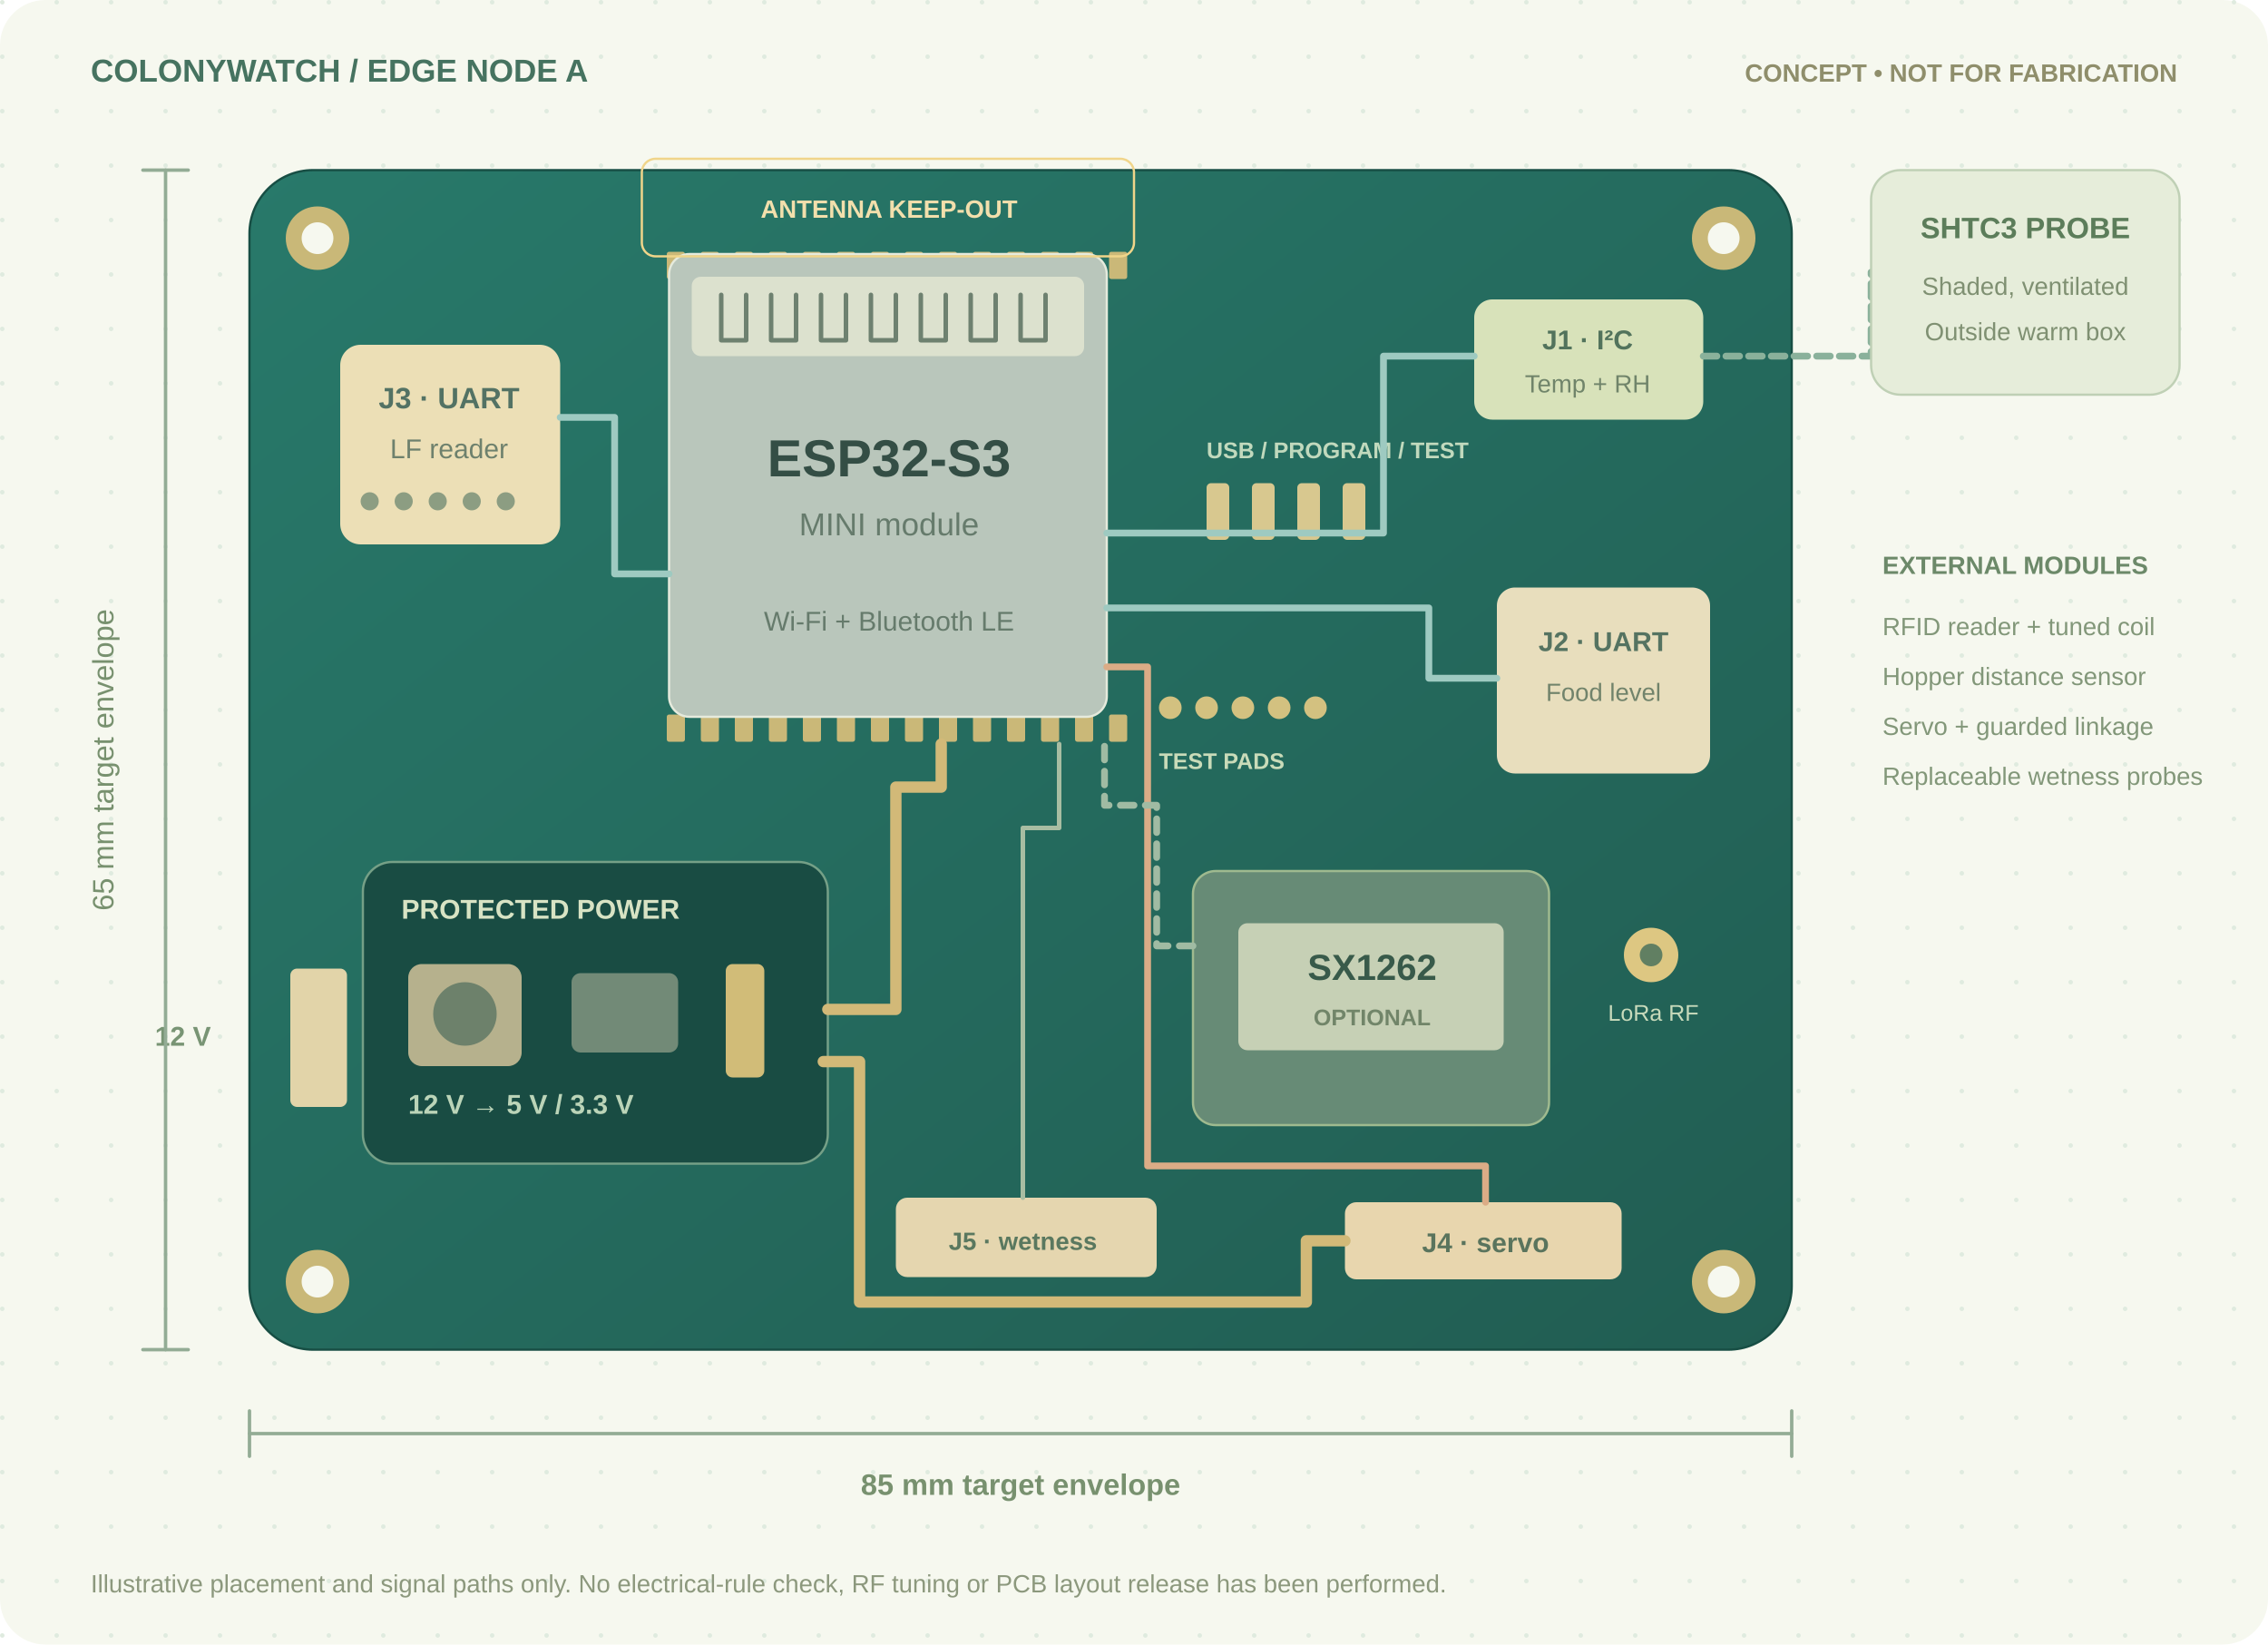
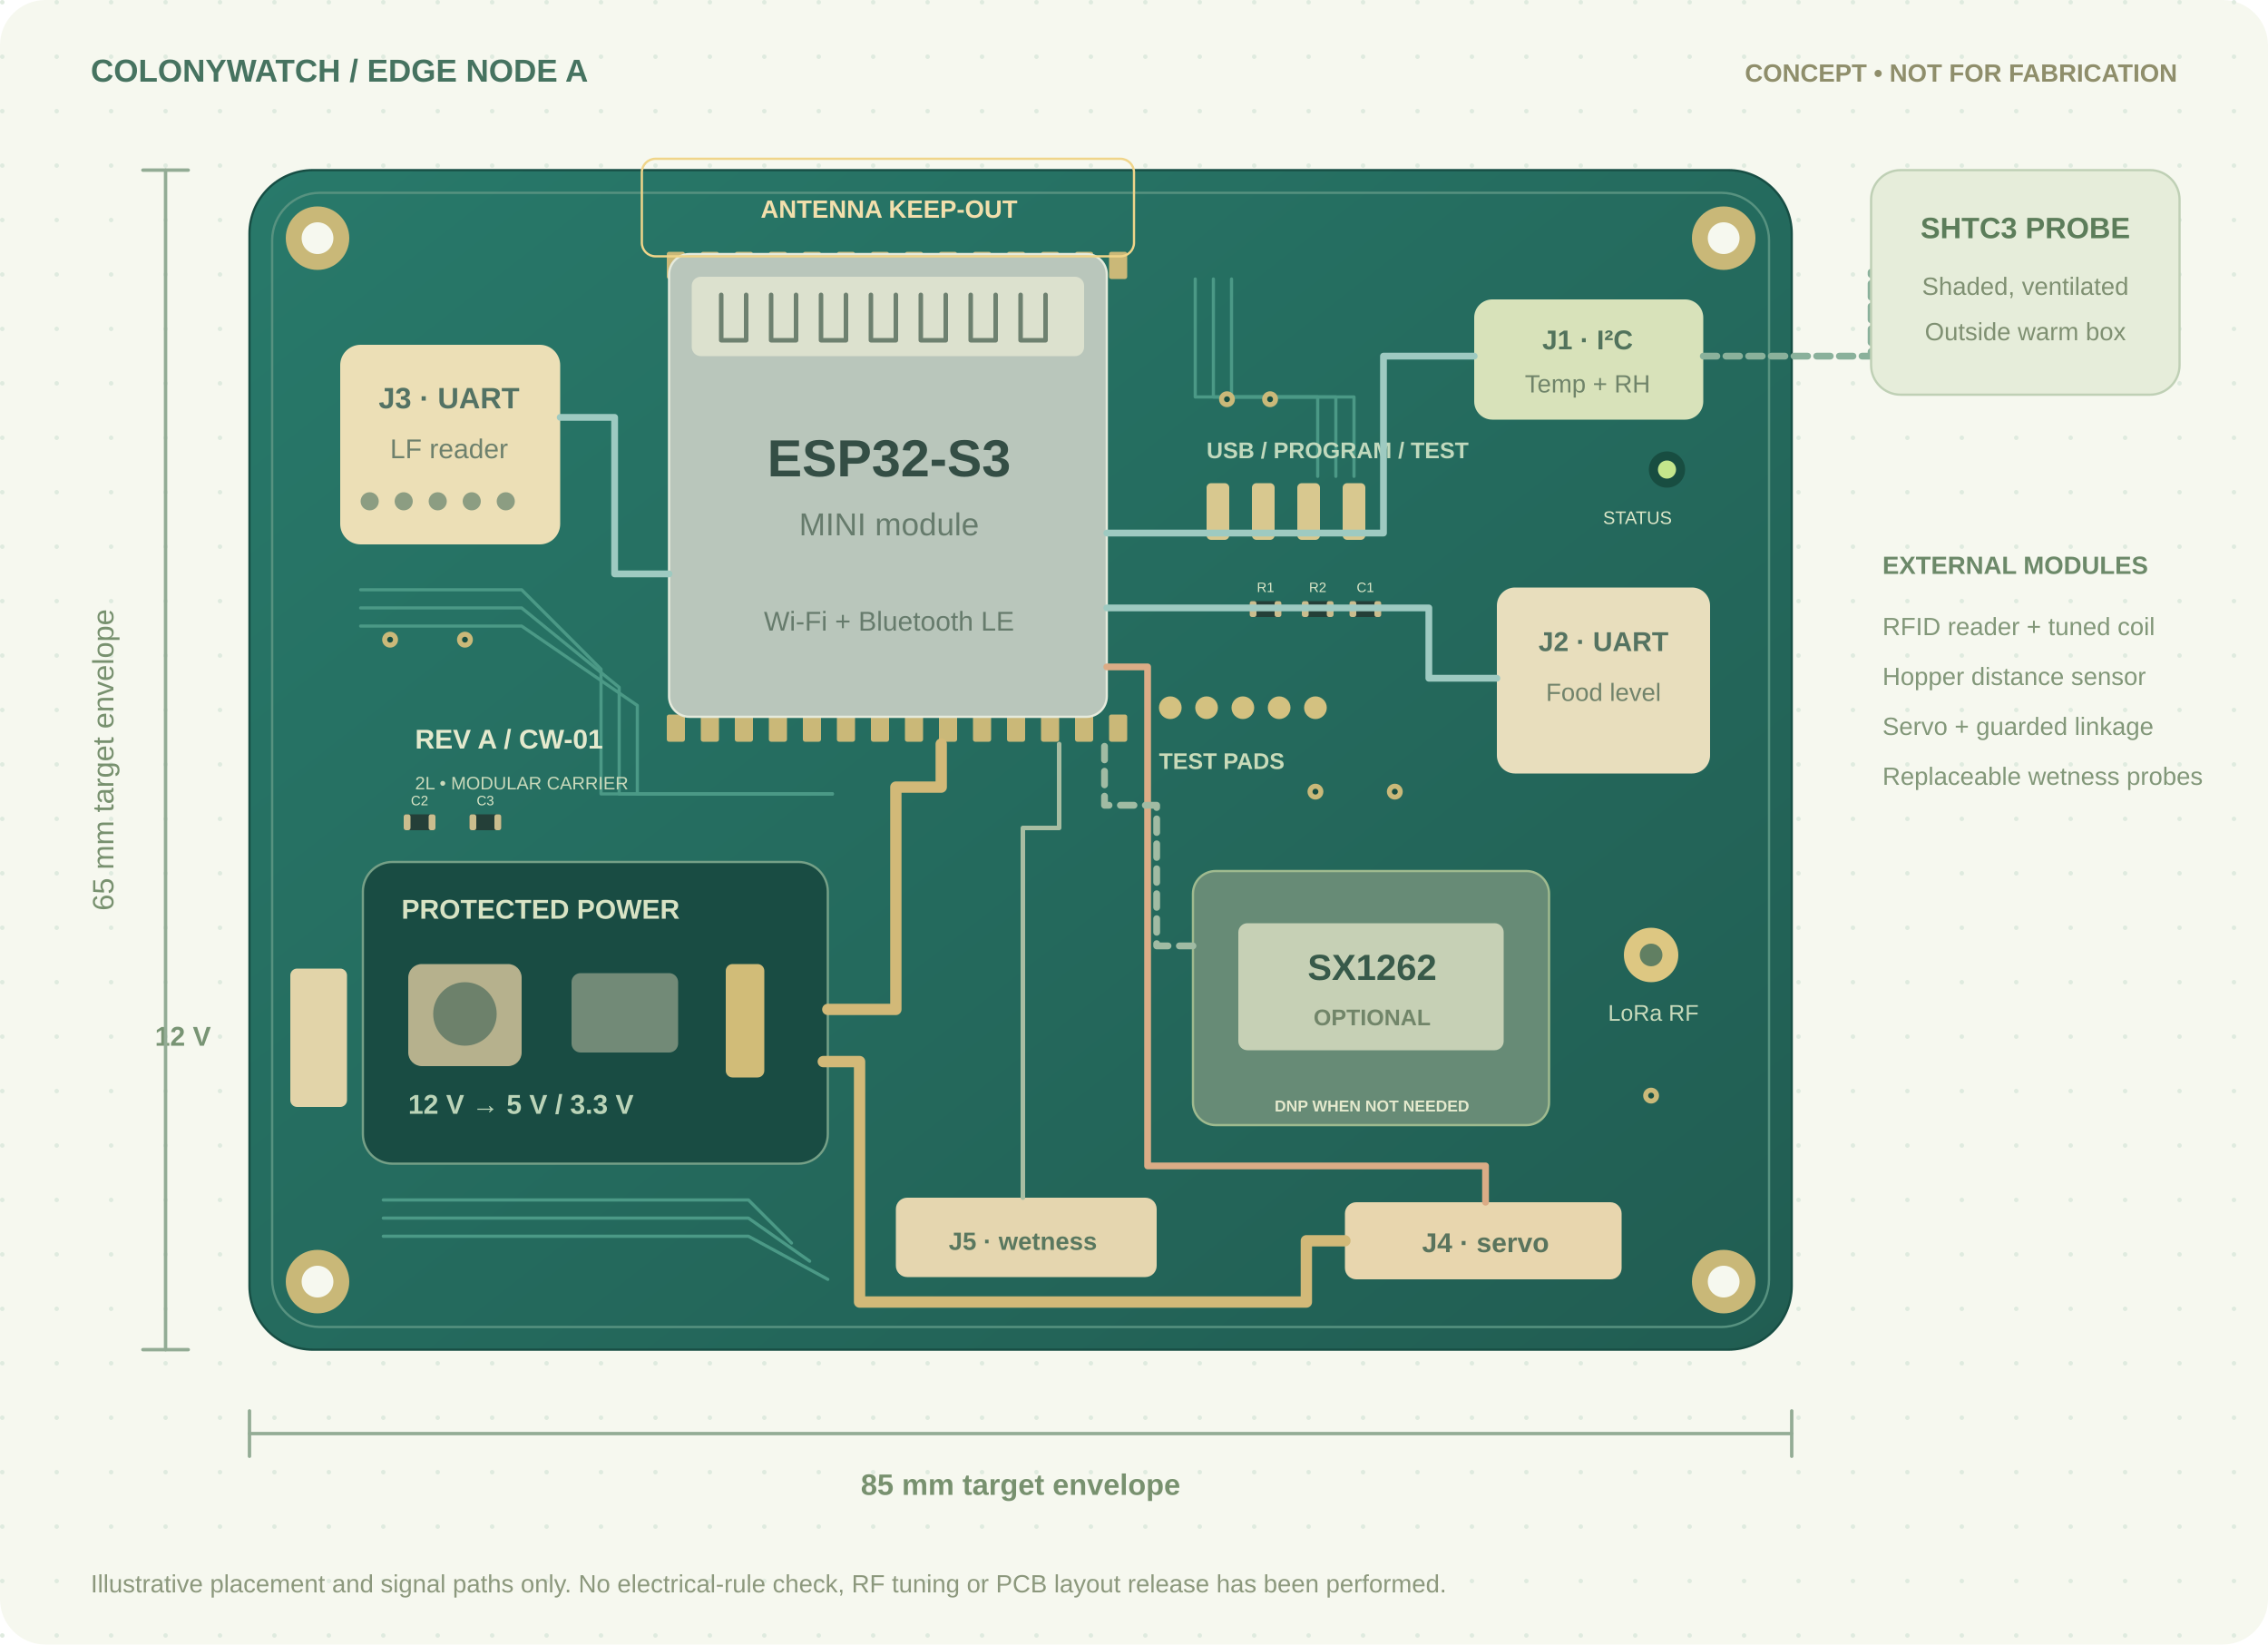
<svg xmlns="http://www.w3.org/2000/svg" width="1000" height="725" viewBox="0 0 1000 725" role="img" aria-labelledby="title desc">
  <defs>
    <pattern id="grid" width="24" height="24" patternUnits="userSpaceOnUse">
      <circle cx="1" cy="1" r="1" fill="#dfebdf" />
    </pattern>
    <linearGradient id="pcb" x2="1" y2="1">
      <stop stop-color="#28796a" />
      <stop offset="1" stop-color="#215d52" />
    </linearGradient>
    <marker id="arrow" markerWidth="8" markerHeight="8" refX="6" refY="4" orient="auto">
      <path d="M1 1 6 4 1 7" fill="none" stroke="#7b9c88" stroke-width="1.3" />
    </marker>
  </defs>
  <g font-family="Arial, sans-serif">
    <rect x="0" y="0" width="1000" height="725" rx="20" fill="#f6f8ef" stroke="none" />
    <rect width="1000" height="725" fill="url(#grid)" />
    <text x="40" y="36" font-size="14" fill="#467360" font-weight="700" text-anchor="start">COLONYWATCH / EDGE NODE A</text>
    <text x="960" y="36" font-size="11" fill="#8f8e6b" font-weight="600" text-anchor="end">CONCEPT • NOT FOR FABRICATION</text>
    <rect x="110" y="75" width="680" height="520" rx="28" fill="url(#pcb)" stroke="#174e44" />
+     <rect x="120" y="85" width="660" height="500" rx="21" fill="none" stroke="#579280" />
+     <polyline points="159,260 230,260 265,295 265,350 367,350" fill="none" stroke="#4b9986" stroke-width="1.4" stroke-linejoin="round" stroke-linecap="round" stroke-dasharray="" />
+     <polyline points="527,123 527,175 581,175 581,210" fill="none" stroke="#4b9986" stroke-width="1.4" stroke-linejoin="round" stroke-linecap="round" stroke-dasharray="" />
+     <polyline points="169,529 330,529 349,548" fill="none" stroke="#4b9986" stroke-width="1.4" stroke-linejoin="round" stroke-linecap="round" stroke-dasharray="" />
+     <polyline points="159,268 230,268 273,303 273,350 367,350" fill="none" stroke="#4b9986" stroke-width="1.4" stroke-linejoin="round" stroke-linecap="round" stroke-dasharray="" />
+     <polyline points="535,123 535,175 589,175 589,210" fill="none" stroke="#4b9986" stroke-width="1.4" stroke-linejoin="round" stroke-linecap="round" stroke-dasharray="" />
+     <polyline points="169,537 330,537 357,556" fill="none" stroke="#4b9986" stroke-width="1.4" stroke-linejoin="round" stroke-linecap="round" stroke-dasharray="" />
+     <polyline points="159,276 230,276 281,311 281,350 367,350" fill="none" stroke="#4b9986" stroke-width="1.4" stroke-linejoin="round" stroke-linecap="round" stroke-dasharray="" />
+     <polyline points="543,123 543,175 597,175 597,210" fill="none" stroke="#4b9986" stroke-width="1.4" stroke-linejoin="round" stroke-linecap="round" stroke-dasharray="" />
+     <polyline points="169,545 330,545 365,564" fill="none" stroke="#4b9986" stroke-width="1.4" stroke-linejoin="round" stroke-linecap="round" stroke-dasharray="" />
+     <circle cx="172" cy="282" r="3.5" fill="#cab979" />
+     <circle cx="172" cy="282" r="1.3" fill="#174f43" />
+     <circle cx="205" cy="282" r="3.5" fill="#cab979" />
+     <circle cx="205" cy="282" r="1.3" fill="#174f43" />
+     <circle cx="541" cy="176" r="3.5" fill="#cab979" />
+     <circle cx="541" cy="176" r="1.3" fill="#174f43" />
+     <circle cx="560" cy="176" r="3.5" fill="#cab979" />
+     <circle cx="560" cy="176" r="1.3" fill="#174f43" />
+     <circle cx="580" cy="349" r="3.5" fill="#cab979" />
+     <circle cx="580" cy="349" r="1.3" fill="#174f43" />
+     <circle cx="615" cy="349" r="3.5" fill="#cab979" />
+     <circle cx="615" cy="349" r="1.3" fill="#174f43" />
+     <circle cx="728" cy="483" r="3.5" fill="#cab979" />
+     <circle cx="728" cy="483" r="1.3" fill="#174f43" />
    <circle cx="140" cy="105" r="14" fill="#c9b878" />
    <circle cx="140" cy="105" r="7" fill="#f6f8ef" />
    <circle cx="140" cy="565" r="14" fill="#c9b878" />
    <circle cx="140" cy="565" r="7" fill="#f6f8ef" />
    <circle cx="760" cy="105" r="14" fill="#c9b878" />
    <circle cx="760" cy="105" r="7" fill="#f6f8ef" />
    <circle cx="760" cy="565" r="14" fill="#c9b878" />
    <circle cx="760" cy="565" r="7" fill="#f6f8ef" />
    <rect x="294" y="315" width="8" height="12" rx="1" fill="#cab878" stroke="none" />
    <rect x="294" y="111" width="8" height="12" rx="1" fill="#cab878" stroke="none" />
    <rect x="309" y="315" width="8" height="12" rx="1" fill="#cab878" stroke="none" />
    <rect x="309" y="111" width="8" height="12" rx="1" fill="#cab878" stroke="none" />
    <rect x="324" y="315" width="8" height="12" rx="1" fill="#cab878" stroke="none" />
    <rect x="324" y="111" width="8" height="12" rx="1" fill="#cab878" stroke="none" />
    <rect x="339" y="315" width="8" height="12" rx="1" fill="#cab878" stroke="none" />
    <rect x="339" y="111" width="8" height="12" rx="1" fill="#cab878" stroke="none" />
    <rect x="354" y="315" width="8" height="12" rx="1" fill="#cab878" stroke="none" />
    <rect x="354" y="111" width="8" height="12" rx="1" fill="#cab878" stroke="none" />
    <rect x="369" y="315" width="8" height="12" rx="1" fill="#cab878" stroke="none" />
    <rect x="369" y="111" width="8" height="12" rx="1" fill="#cab878" stroke="none" />
    <rect x="384" y="315" width="8" height="12" rx="1" fill="#cab878" stroke="none" />
    <rect x="384" y="111" width="8" height="12" rx="1" fill="#cab878" stroke="none" />
    <rect x="399" y="315" width="8" height="12" rx="1" fill="#cab878" stroke="none" />
    <rect x="399" y="111" width="8" height="12" rx="1" fill="#cab878" stroke="none" />
    <rect x="414" y="315" width="8" height="12" rx="1" fill="#cab878" stroke="none" />
    <rect x="414" y="111" width="8" height="12" rx="1" fill="#cab878" stroke="none" />
    <rect x="429" y="315" width="8" height="12" rx="1" fill="#cab878" stroke="none" />
    <rect x="429" y="111" width="8" height="12" rx="1" fill="#cab878" stroke="none" />
    <rect x="444" y="315" width="8" height="12" rx="1" fill="#cab878" stroke="none" />
    <rect x="444" y="111" width="8" height="12" rx="1" fill="#cab878" stroke="none" />
    <rect x="459" y="315" width="8" height="12" rx="1" fill="#cab878" stroke="none" />
    <rect x="459" y="111" width="8" height="12" rx="1" fill="#cab878" stroke="none" />
    <rect x="474" y="315" width="8" height="12" rx="1" fill="#cab878" stroke="none" />
    <rect x="474" y="111" width="8" height="12" rx="1" fill="#cab878" stroke="none" />
    <rect x="489" y="315" width="8" height="12" rx="1" fill="#cab878" stroke="none" />
    <rect x="489" y="111" width="8" height="12" rx="1" fill="#cab878" stroke="none" />
    <rect x="295" y="112" width="193" height="204" rx="9" fill="#b9c6bb" stroke="#e5eadc" />
    <rect x="305" y="122" width="173" height="35" rx="4" fill="#dce1ce" stroke="none" />
    <polyline points="318,130 318,150 329,150 329,130" fill="none" stroke="#6e8170" stroke-width="2" stroke-linejoin="round" stroke-linecap="round" stroke-dasharray="" />
    <polyline points="340,130 340,150 351,150 351,130" fill="none" stroke="#6e8170" stroke-width="2" stroke-linejoin="round" stroke-linecap="round" stroke-dasharray="" />
    <polyline points="362,130 362,150 373,150 373,130" fill="none" stroke="#6e8170" stroke-width="2" stroke-linejoin="round" stroke-linecap="round" stroke-dasharray="" />
    <polyline points="384,130 384,150 395,150 395,130" fill="none" stroke="#6e8170" stroke-width="2" stroke-linejoin="round" stroke-linecap="round" stroke-dasharray="" />
    <polyline points="406,130 406,150 417,150 417,130" fill="none" stroke="#6e8170" stroke-width="2" stroke-linejoin="round" stroke-linecap="round" stroke-dasharray="" />
    <polyline points="428,130 428,150 439,150 439,130" fill="none" stroke="#6e8170" stroke-width="2" stroke-linejoin="round" stroke-linecap="round" stroke-dasharray="" />
    <polyline points="450,130 450,150 461,150 461,130" fill="none" stroke="#6e8170" stroke-width="2" stroke-linejoin="round" stroke-linecap="round" stroke-dasharray="" />
    <text x="392" y="210" font-size="23" fill="#344e45" font-weight="700" text-anchor="middle">ESP32-S3</text>
    <text x="392" y="236" font-size="14" fill="#667b6c" font-weight="500" text-anchor="middle">MINI module</text>
    <text x="392" y="278" font-size="12" fill="#667b6c" font-weight="500" text-anchor="middle">Wi-Fi + Bluetooth LE</text>
    <rect x="283" y="70" width="217" height="43" rx="6" fill="none" stroke="#f0d58a" />
    <text x="392" y="96" font-size="11" fill="#f2dfac" font-weight="600" text-anchor="middle">ANTENNA KEEP-OUT</text>
    <rect x="150" y="152" width="97" height="88" rx="9" fill="#ecdfb6" stroke="none" />
    <text x="198" y="180" font-size="13" fill="#537264" font-weight="700" text-anchor="middle">J3 · UART</text>
    <text x="198" y="202" font-size="12" fill="#6e816d" font-weight="500" text-anchor="middle">LF reader</text>
    <circle cx="163" cy="221" r="4" fill="#8c9d82" />
    <circle cx="178" cy="221" r="4" fill="#8c9d82" />
    <circle cx="193" cy="221" r="4" fill="#8c9d82" />
    <circle cx="208" cy="221" r="4" fill="#8c9d82" />
    <circle cx="223" cy="221" r="4" fill="#8c9d82" />
    <rect x="660" y="259" width="94" height="82" rx="8" fill="#e8debd" stroke="none" />
    <text x="707" y="287" font-size="12" fill="#557361" font-weight="700" text-anchor="middle">J2 · UART</text>
    <text x="707" y="309" font-size="11" fill="#71836b" font-weight="500" text-anchor="middle">Food level</text>
    <rect x="160" y="380" width="205" height="133" rx="13" fill="#194c43" stroke="#75a087" />
    <text x="177" y="405" font-size="12" fill="#d8e3c4" font-weight="700" text-anchor="start">PROTECTED POWER</text>
    <rect x="180" y="425" width="50" height="45" rx="6" fill="#b6b18d" stroke="none" />
    <circle cx="205" cy="447" r="14" fill="#6d816b" />
    <rect x="252" y="429" width="47" height="35" rx="4" fill="#728a77" stroke="none" />
    <rect x="320" y="425" width="17" height="50" rx="3" fill="#d1bc78" stroke="none" />
    <text x="180" y="491" font-size="12" fill="#bbd4b8" font-weight="600" text-anchor="start">12 V → 5 V / 3.3 V</text>
    <rect x="128" y="427" width="25" height="61" rx="3" fill="#e2d4a9" stroke="none" />
    <text x="93" y="461" font-size="12" fill="#789474" font-weight="600" text-anchor="end">12 V</text>
    <rect x="526" y="384" width="157" height="112" rx="10" fill="#678b76" stroke="#9fba8f" />
    <rect x="546" y="407" width="117" height="56" rx="4" fill="#c6d0b5" stroke="none" />
    <text x="605" y="432" font-size="16" fill="#385a4a" font-weight="700" text-anchor="middle">SX1262</text>
    <text x="605" y="452" font-size="10" fill="#718569" font-weight="600" text-anchor="middle">OPTIONAL</text>
    <circle cx="728" cy="421" r="12" fill="#ddc782" />
    <circle cx="728" cy="421" r="5" fill="#617f62" />
    <text x="729" y="450" font-size="10" fill="#c8dabb" font-weight="500" text-anchor="middle">LoRa RF</text>
    <rect x="395" y="528" width="115" height="35" rx="5" fill="#e5d6af" stroke="none" />
    <text x="451" y="551" font-size="11" fill="#5a785f" font-weight="600" text-anchor="middle">J5 · wetness</text>
    <rect x="593" y="530" width="122" height="34" rx="5" fill="#e8d6ae" stroke="none" />
    <text x="655" y="552" font-size="12" fill="#5a745d" font-weight="600" text-anchor="middle">J4 · servo</text>
    <rect x="650" y="132" width="101" height="53" rx="8" fill="#d8e2ba" stroke="none" />
    <text x="700" y="154" font-size="12" fill="#52735c" font-weight="700" text-anchor="middle">J1 · I²C</text>
    <text x="700" y="173" font-size="11" fill="#70846a" font-weight="500" text-anchor="middle">Temp + RH</text>
    <rect x="532" y="213" width="10" height="25" rx="2" fill="#d8c88f" stroke="none" />
    <rect x="552" y="213" width="10" height="25" rx="2" fill="#d8c88f" stroke="none" />
    <rect x="572" y="213" width="10" height="25" rx="2" fill="#d8c88f" stroke="none" />
    <rect x="592" y="213" width="10" height="25" rx="2" fill="#d8c88f" stroke="none" />
    <text x="532" y="202" font-size="10" fill="#c1d9bd" font-weight="600" text-anchor="start">USB / PROGRAM / TEST</text>
    <circle cx="516" cy="312" r="5" fill="#d3c180" />
    <circle cx="532" cy="312" r="5" fill="#d3c180" />
    <circle cx="548" cy="312" r="5" fill="#d3c180" />
    <circle cx="564" cy="312" r="5" fill="#d3c180" />
    <circle cx="580" cy="312" r="5" fill="#d3c180" />
    <text x="511" y="339" font-size="10" fill="#c9dbb9" font-weight="600" text-anchor="start">TEST PADS</text>
+     <text x="183" y="330" font-size="12" fill="#e4e9cd" font-weight="700" text-anchor="start">REV A / CW-01</text>
+     <text x="183" y="348" font-size="8" fill="#c9d9bb" font-weight="500" text-anchor="start">2L  •  MODULAR CARRIER</text>
+     <rect x="551" y="265" width="14" height="7" rx="1" fill="#243f38" stroke="none" />
+     <rect x="551" y="265" width="3" height="7" rx="1" fill="#cabd8e" stroke="none" />
+     <rect x="562" y="265" width="3" height="7" rx="1" fill="#cabd8e" stroke="none" />
+     <text x="558" y="261" font-size="6" fill="#dce7c8" font-weight="500" text-anchor="middle">R1</text>
+     <rect x="574" y="265" width="14" height="7" rx="1" fill="#243f38" stroke="none" />
+     <rect x="574" y="265" width="3" height="7" rx="1" fill="#cabd8e" stroke="none" />
+     <rect x="585" y="265" width="3" height="7" rx="1" fill="#cabd8e" stroke="none" />
+     <text x="581" y="261" font-size="6" fill="#dce7c8" font-weight="500" text-anchor="middle">R2</text>
+     <rect x="595" y="265" width="14" height="7" rx="1" fill="#243f38" stroke="none" />
+     <rect x="595" y="265" width="3" height="7" rx="1" fill="#cabd8e" stroke="none" />
+     <rect x="606" y="265" width="3" height="7" rx="1" fill="#cabd8e" stroke="none" />
+     <text x="602" y="261" font-size="6" fill="#dce7c8" font-weight="500" text-anchor="middle">C1</text>
+     <rect x="178" y="359" width="14" height="7" rx="1" fill="#243f38" stroke="none" />
+     <rect x="178" y="359" width="3" height="7" rx="1" fill="#cabd8e" stroke="none" />
+     <rect x="189" y="359" width="3" height="7" rx="1" fill="#cabd8e" stroke="none" />
+     <text x="185" y="355" font-size="6" fill="#dce7c8" font-weight="500" text-anchor="middle">C2</text>
+     <rect x="207" y="359" width="14" height="7" rx="1" fill="#243f38" stroke="none" />
+     <rect x="207" y="359" width="3" height="7" rx="1" fill="#cabd8e" stroke="none" />
+     <rect x="218" y="359" width="3" height="7" rx="1" fill="#cabd8e" stroke="none" />
+     <text x="214" y="355" font-size="6" fill="#dce7c8" font-weight="500" text-anchor="middle">C3</text>
+     <circle cx="735" cy="207" r="8" fill="#184d41" />
+     <circle cx="735" cy="207" r="4" fill="#c4e68c" />
+     <text x="722" y="231" font-size="8" fill="#dce7c8" font-weight="500" text-anchor="middle">STATUS</text>
+     <text x="562" y="490" font-size="7" fill="#e4e9cd" font-weight="600" text-anchor="start">DNP WHEN NOT NEEDED</text>
    <polyline points="247,184 271,184 271,253 295,253" fill="none" stroke="#9ecac1" stroke-width="3" stroke-linejoin="round" stroke-linecap="round" stroke-dasharray="" />
    <polyline points="488,235 610,235 610,157 650,157" fill="none" stroke="#9ecac1" stroke-width="3" stroke-linejoin="round" stroke-linecap="round" stroke-dasharray="" />
    <polyline points="488,268 630,268 630,299 660,299" fill="none" stroke="#9ecac1" stroke-width="3" stroke-linejoin="round" stroke-linecap="round" stroke-dasharray="" />
    <polyline points="365,445 395,445 395,347 415,347 415,328" fill="none" stroke="#d2b978" stroke-width="5" stroke-linejoin="round" stroke-linecap="round" stroke-dasharray="" />
    <polyline points="363,468 379,468 379,574 576,574 576,547 593,547" fill="none" stroke="#d2b978" stroke-width="5" stroke-linejoin="round" stroke-linecap="round" stroke-dasharray="" />
    <polyline points="451,528 451,365 467,365 467,328" fill="none" stroke="#a8bda2" stroke-width="2" stroke-linejoin="round" stroke-linecap="round" stroke-dasharray="" />
    <polyline points="655,530 655,514 506,514 506,294 488,294" fill="none" stroke="#dbac86" stroke-width="3" stroke-linejoin="round" stroke-linecap="round" stroke-dasharray="" />
    <polyline points="526,417 510,417 510,355 487,355 487,328" fill="none" stroke="#a0bba3" stroke-width="3" stroke-linejoin="round" stroke-linecap="round" stroke-dasharray="6 5" />
    <polyline points="751,157 825,157 825,120" fill="none" stroke="#8ab19b" stroke-width="3" stroke-linejoin="round" stroke-linecap="round" stroke-dasharray="6 4" />
    <rect x="825" y="75" width="136" height="99" rx="13" fill="#e6edda" stroke="#bfd0b5" />
    <text x="893" y="105" font-size="13" fill="#5c7d5a" font-weight="700" text-anchor="middle">SHTC3 PROBE</text>
    <text x="893" y="130" font-size="11" fill="#7f9072" font-weight="500" text-anchor="middle">Shaded, ventilated</text>
    <text x="893" y="150" font-size="11" fill="#7f9072" font-weight="500" text-anchor="middle">Outside warm box</text>
    <polyline points="110,632 790,632" fill="none" stroke="#93ac95" stroke-width="1.5" stroke-linejoin="round" stroke-linecap="round" stroke-dasharray="" />
    <polyline points="110,622 110,642" fill="none" stroke="#93ac95" stroke-width="1.5" stroke-linejoin="round" stroke-linecap="round" stroke-dasharray="" />
    <polyline points="790,622 790,642" fill="none" stroke="#93ac95" stroke-width="1.5" stroke-linejoin="round" stroke-linecap="round" stroke-dasharray="" />
    <text x="450" y="659" font-size="13" fill="#78916f" font-weight="600" text-anchor="middle">85 mm target envelope</text>
    <polyline points="73,75 73,595" fill="none" stroke="#93ac95" stroke-width="1.5" stroke-linejoin="round" stroke-linecap="round" stroke-dasharray="" />
    <polyline points="63,75 83,75" fill="none" stroke="#93ac95" stroke-width="1.5" stroke-linejoin="round" stroke-linecap="round" stroke-dasharray="" />
    <polyline points="63,595 83,595" fill="none" stroke="#93ac95" stroke-width="1.5" stroke-linejoin="round" stroke-linecap="round" stroke-dasharray="" />
    <text x="50" y="335" font-size="13" fill="#78916f" transform="rotate(-90 50 335)" text-anchor="middle">65 mm target envelope</text>
    <text x="830" y="253" font-size="11" fill="#6c8969" font-weight="700" text-anchor="start">EXTERNAL MODULES</text>
    <text x="830" y="280" font-size="11" fill="#829779" font-weight="500" text-anchor="start">RFID reader + tuned coil</text>
    <text x="830" y="302" font-size="11" fill="#829779" font-weight="500" text-anchor="start">Hopper distance sensor</text>
    <text x="830" y="324" font-size="11" fill="#829779" font-weight="500" text-anchor="start">Servo + guarded linkage</text>
    <text x="830" y="346" font-size="11" fill="#829779" font-weight="500" text-anchor="start">Replaceable wetness probes</text>
    <text x="40" y="702" font-size="11" fill="#8c987d" font-weight="500" text-anchor="start">Illustrative placement and signal paths only. No electrical-rule check, RF tuning or PCB layout release has been performed.</text>
  </g>
</svg>
